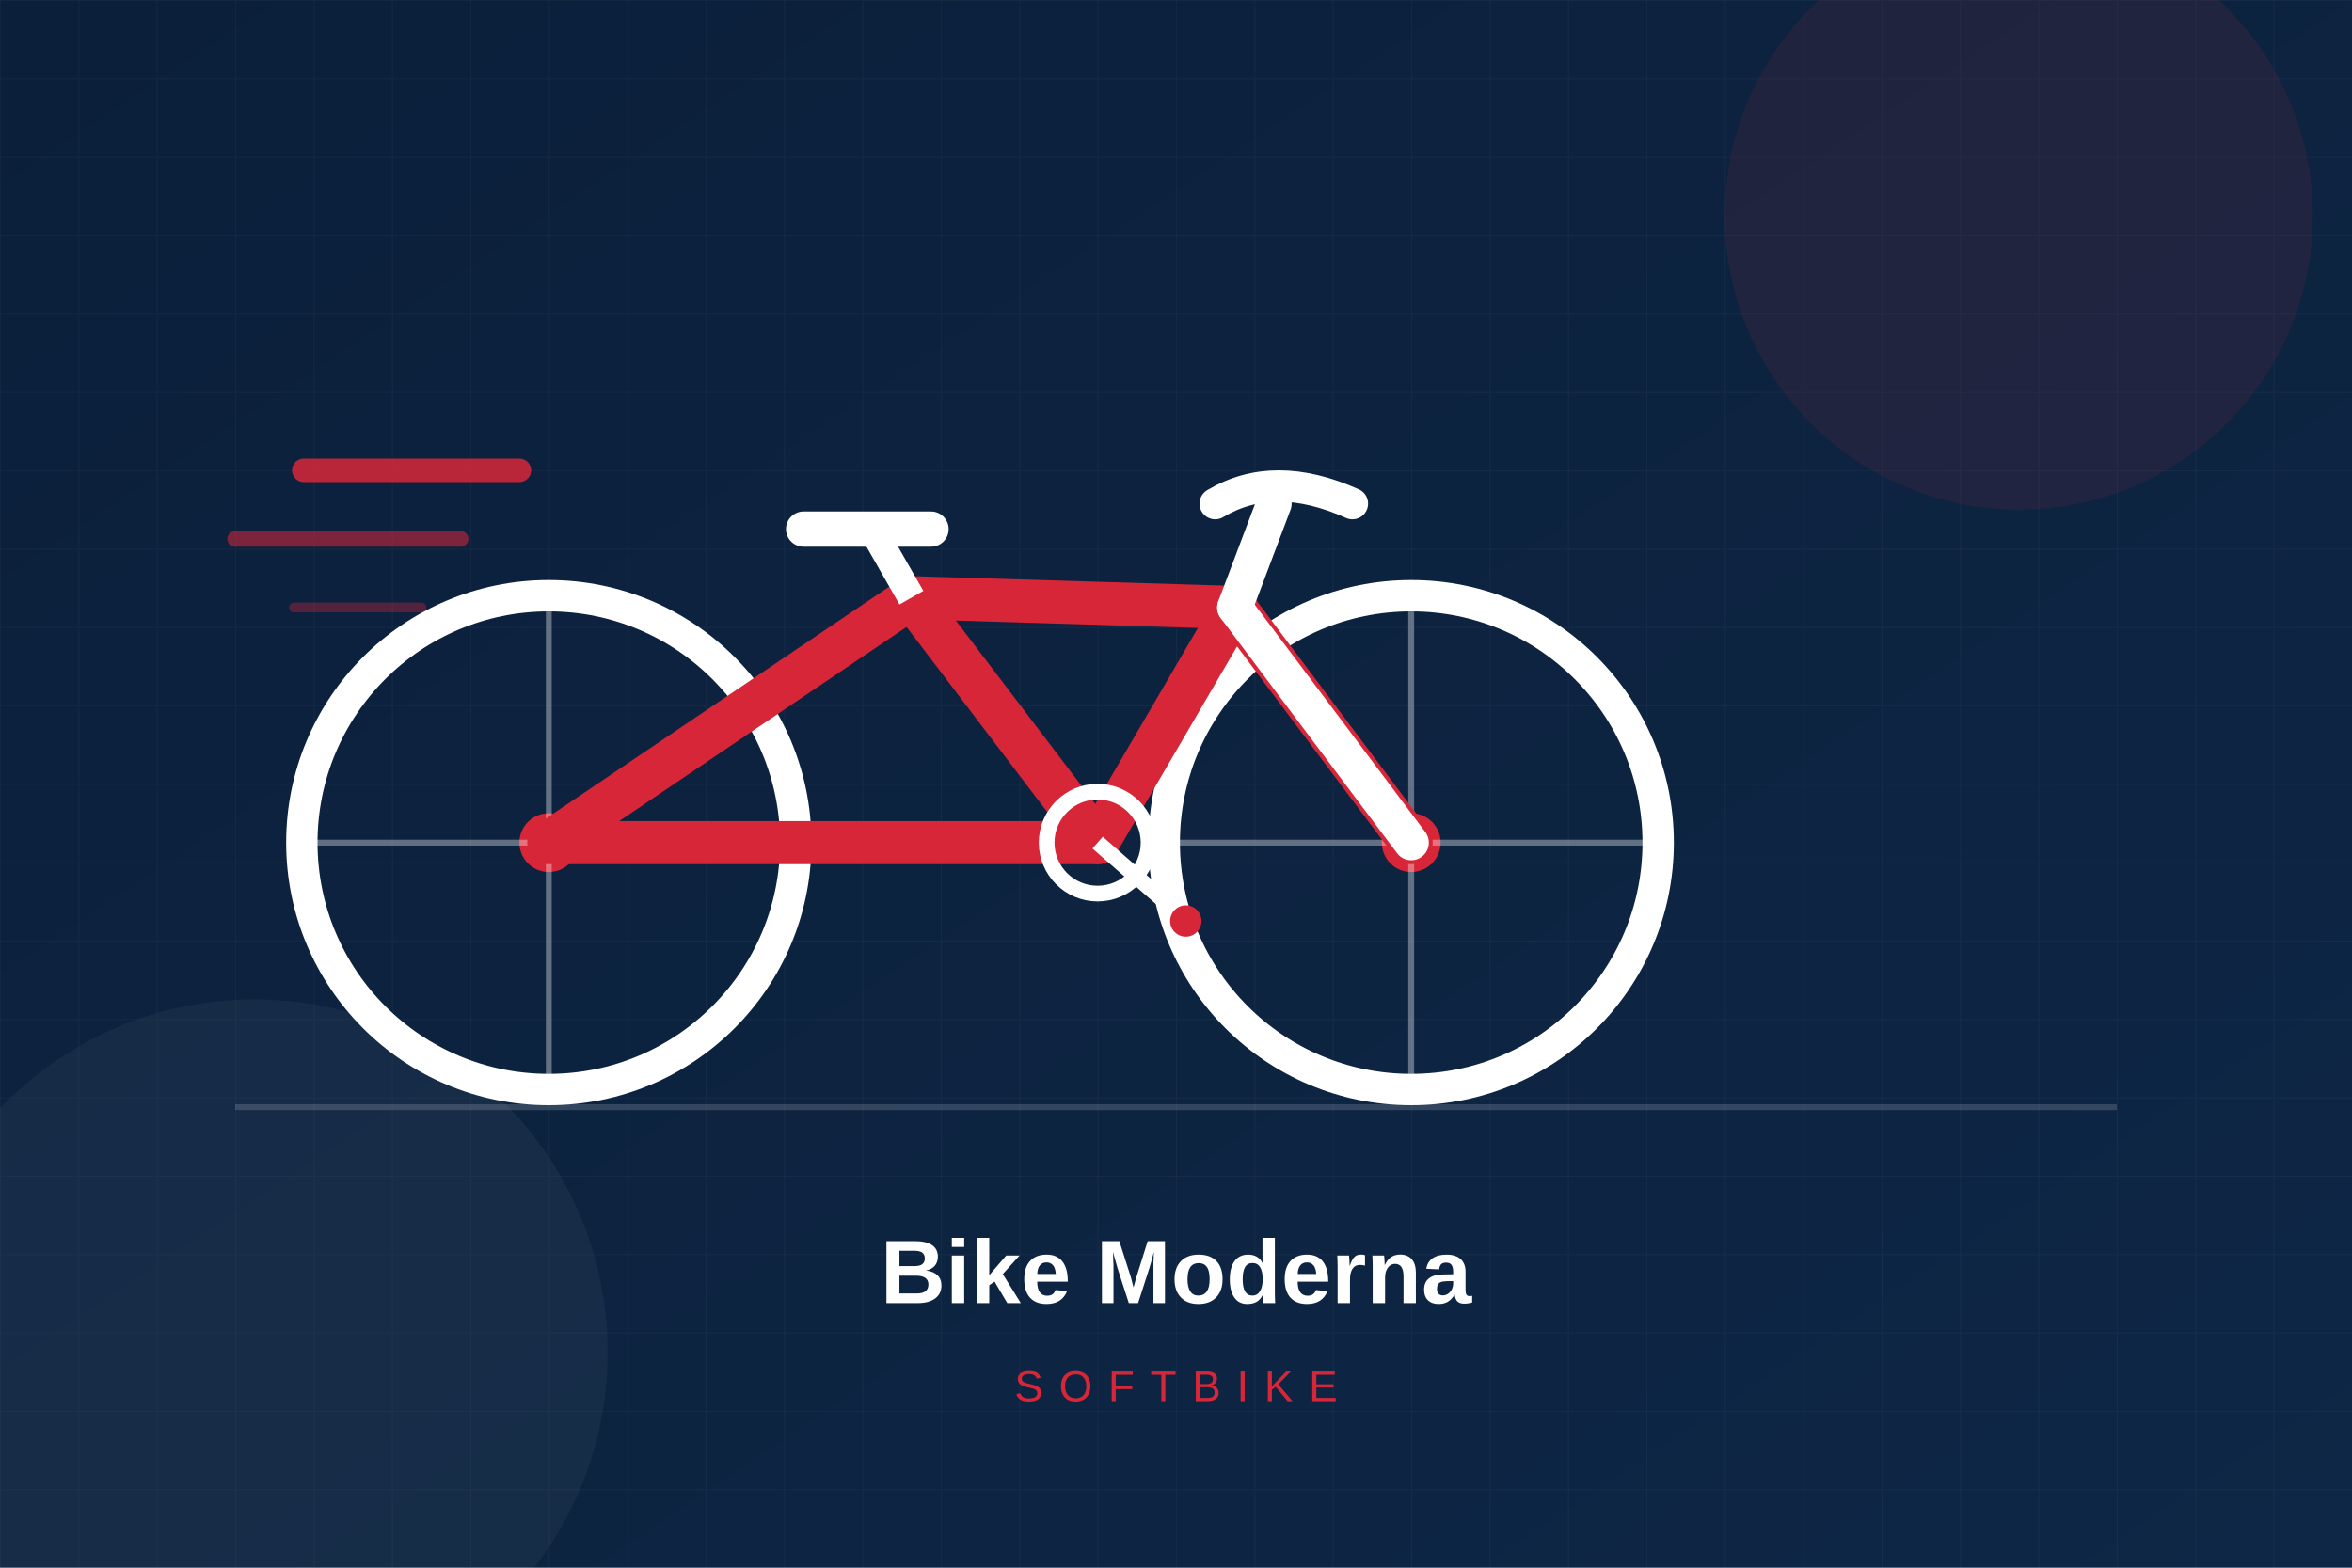
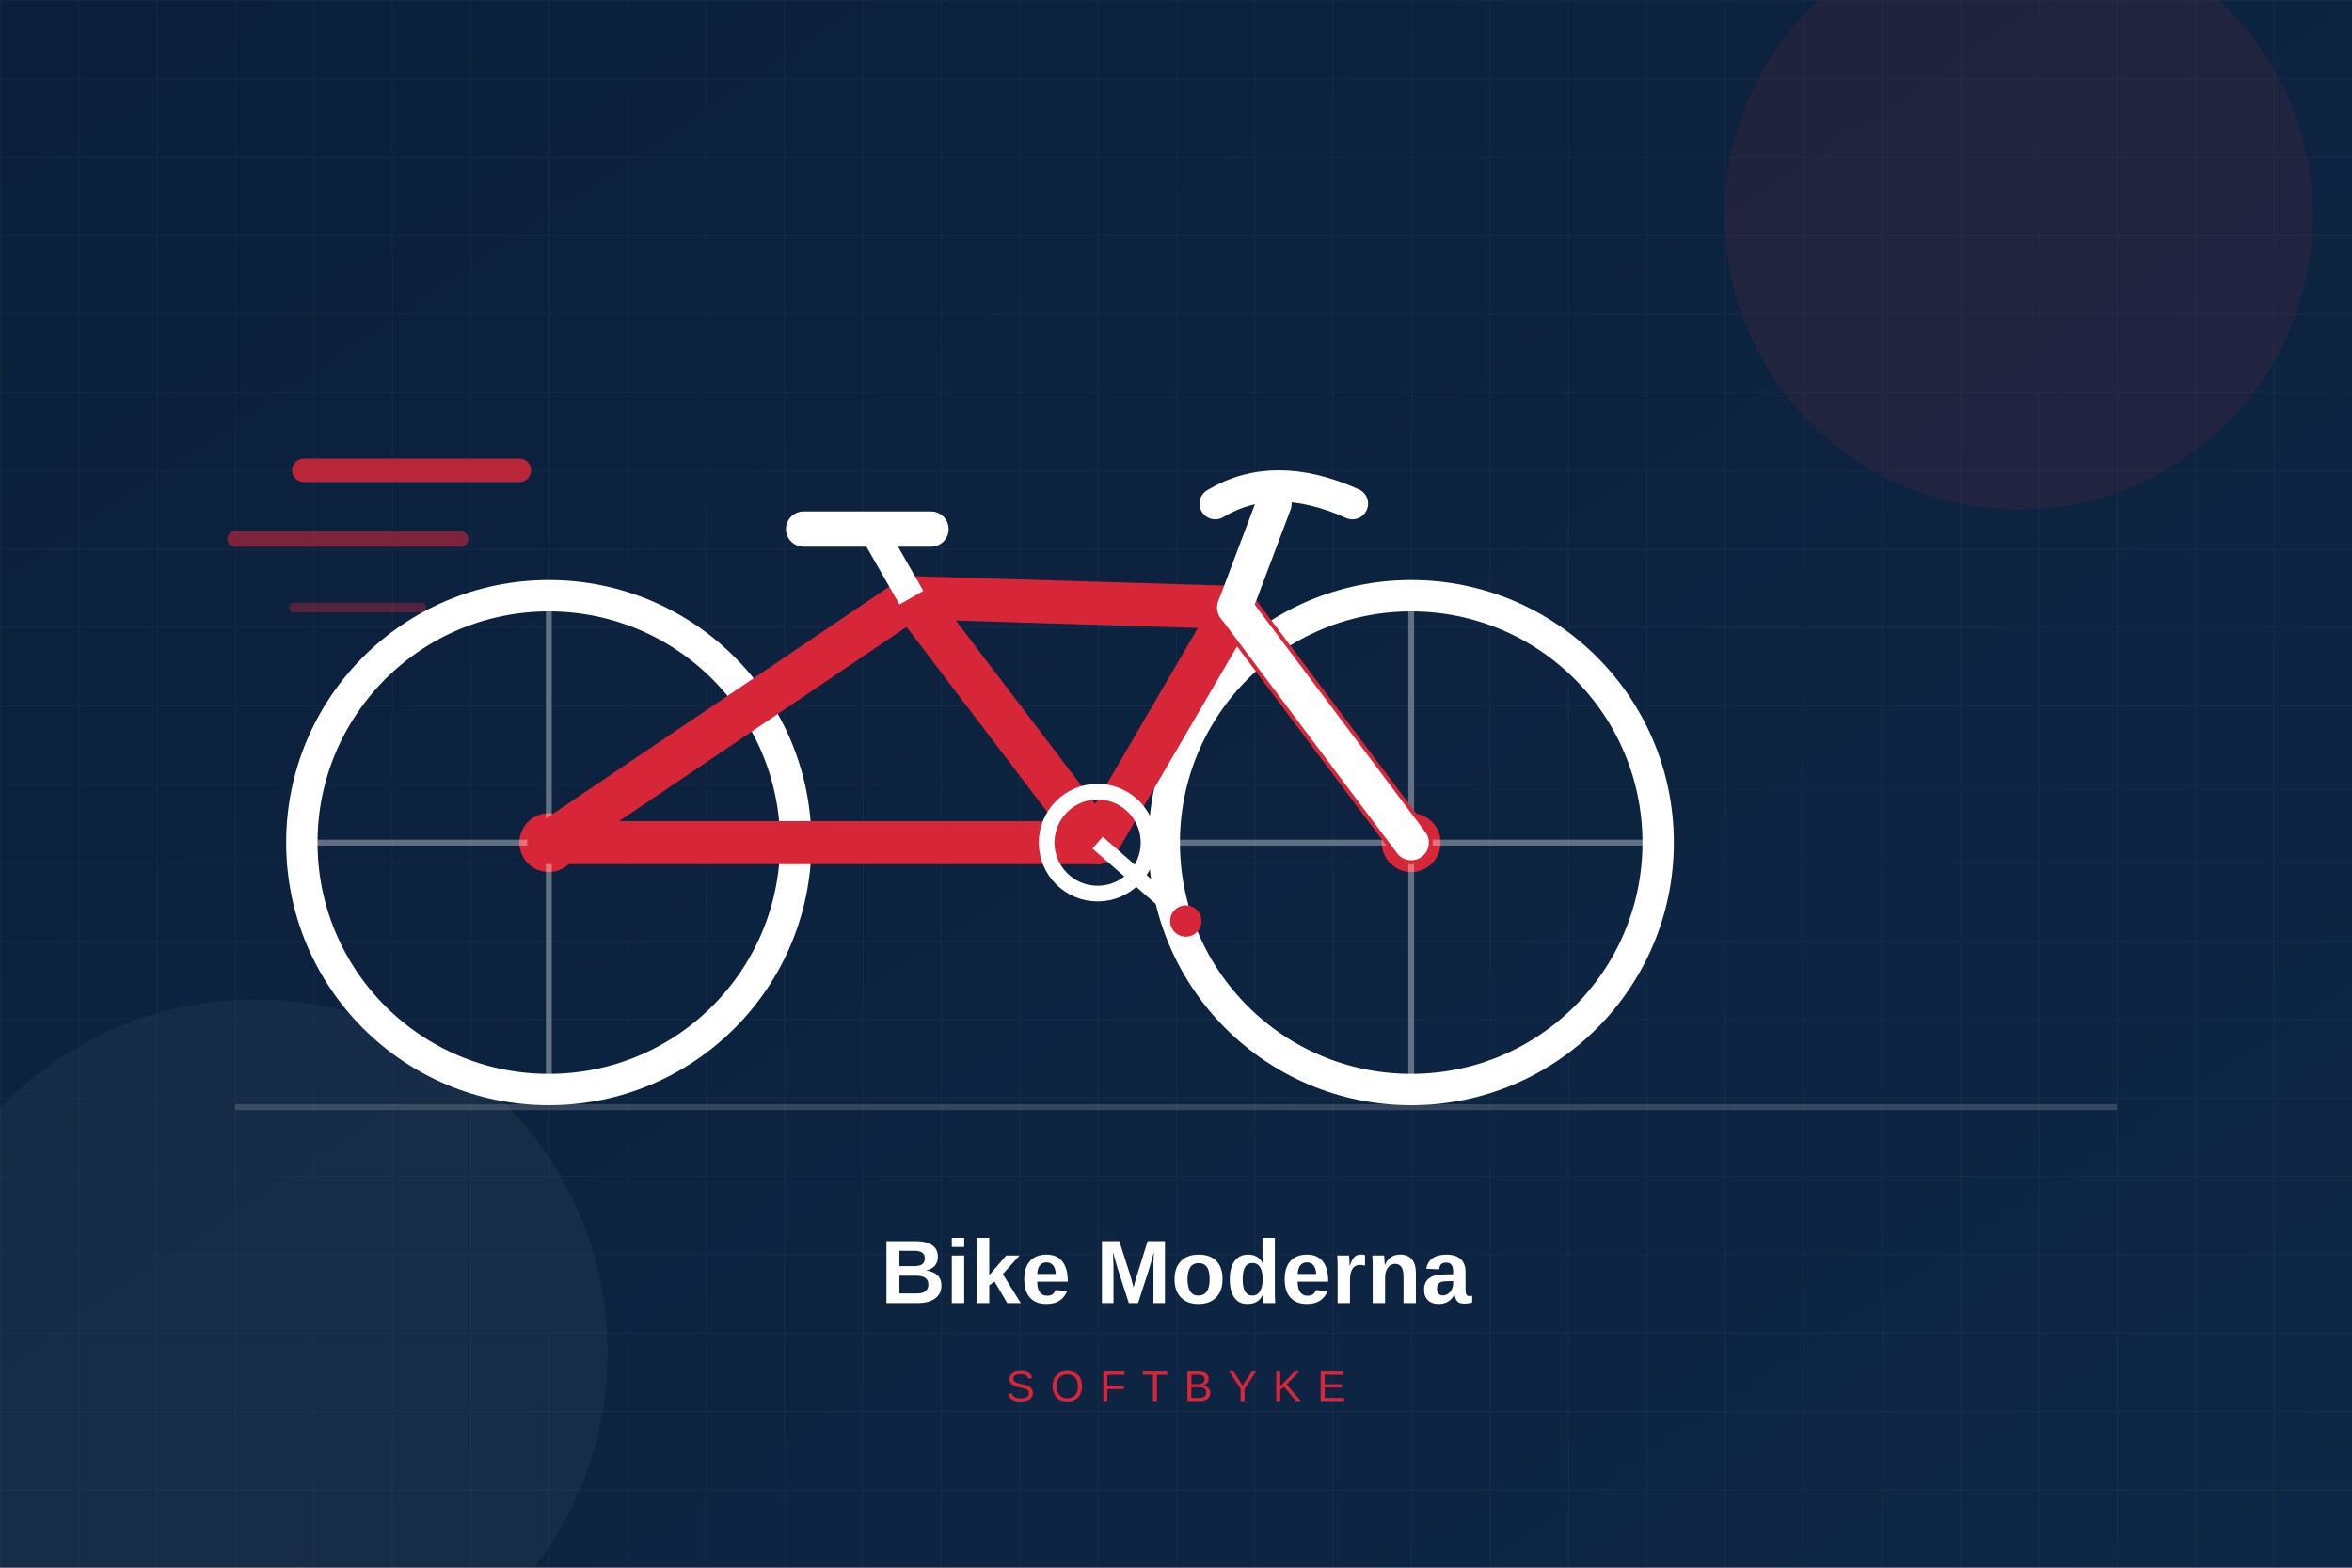
<svg xmlns="http://www.w3.org/2000/svg" width="1200" height="800" viewBox="0 0 1200 800">
  <defs>
    <linearGradient id="bg" x1="0" y1="0" x2="1" y2="1">
      <stop offset="0%" stop-color="#0B1F3A" />
      <stop offset="100%" stop-color="#0E2746" />
    </linearGradient>
    <pattern id="grid" width="40" height="40" patternUnits="userSpaceOnUse">
      <path d="M 40 0 L 0 0 0 40" fill="none" stroke="#ffffff" stroke-opacity="0.035" stroke-width="1" />
    </pattern>
  </defs>
  <rect width="1200" height="800" fill="url(#bg)" />
  <rect width="1200" height="800" fill="url(#grid)" />
  <circle cx="1030" cy="110" r="150" fill="#D72638" opacity="0.10" />
  <circle cx="130" cy="690" r="180" fill="#FFFFFF" opacity="0.04" />
  <line x1="120" y1="565" x2="1080" y2="565" stroke="#FFFFFF" stroke-opacity="0.16" stroke-width="3" />
  <circle cx="280" cy="430" r="126" fill="none" stroke="#FFFFFF" stroke-width="16" />
  <circle cx="720" cy="430" r="126" fill="none" stroke="#FFFFFF" stroke-width="16" />
  <circle cx="280" cy="430" r="15" fill="#D72638" />
  <circle cx="720" cy="430" r="15" fill="#D72638" />
  <g stroke="#FFFFFF" stroke-opacity="0.35" stroke-width="3">
    <line x1="280" y1="430" x2="406" y2="430" />
    <line x1="280" y1="430" x2="154" y2="430" />
    <line x1="280" y1="430" x2="280" y2="304" />
    <line x1="280" y1="430" x2="280" y2="556" />
    <line x1="720" y1="430" x2="846" y2="430" />
    <line x1="720" y1="430" x2="594" y2="430" />
    <line x1="720" y1="430" x2="720" y2="304" />
    <line x1="720" y1="430" x2="720" y2="556" />
  </g>
  <g fill="none" stroke="#D72638" stroke-width="22" stroke-linecap="round" stroke-linejoin="round">
    <path d="M 280 430 L 465 305 L 560 430 Z" />
    <path d="M 465 305 L 630 310 L 560 430" />
    <path d="M 630 310 L 720 430" />
  </g>
  <line x1="630" y1="310" x2="720" y2="430" stroke="#FFFFFF" stroke-width="18" stroke-linecap="round" />
  <line x1="630" y1="310" x2="650" y2="257" stroke="#FFFFFF" stroke-width="18" stroke-linecap="round" />
  <path d="M 620 257 Q 650 239 690 257" fill="none" stroke="#FFFFFF" stroke-width="16" stroke-linecap="round" />
  <line x1="465" y1="305" x2="445" y2="270" stroke="#FFFFFF" stroke-width="14" />
  <line x1="410" y1="270" x2="475" y2="270" stroke="#FFFFFF" stroke-width="18" stroke-linecap="round" />
  <circle cx="560" cy="430" r="26" fill="none" stroke="#FFFFFF" stroke-width="8" />
  <line x1="560" y1="430" x2="600" y2="465" stroke="#FFFFFF" stroke-width="8" />
  <circle cx="605" cy="470" r="8" fill="#D72638" />
  <g stroke="#D72638" stroke-linecap="round">
    <line x1="155" y1="240" x2="265" y2="240" stroke-width="12" opacity="0.85" />
    <line x1="120" y1="275" x2="235" y2="275" stroke-width="8" opacity="0.55" />
    <line x1="150" y1="310" x2="215" y2="310" stroke-width="5" opacity="0.35" />
  </g>
  <text x="600" y="665" text-anchor="middle" font-family="Arial, Helvetica, sans-serif" font-size="46" font-weight="700" fill="#FFFFFF">Bike Moderna</text>
-   <text x="600" y="715" text-anchor="middle" font-family="Arial, Helvetica, sans-serif" font-size="22" letter-spacing="8" fill="#D72638">SOFTBIKE</text>
+   <text x="600" y="715" text-anchor="middle" font-family="Arial, Helvetica, sans-serif" font-size="22" letter-spacing="8" fill="#D72638">SOFTBYKE</text>
</svg>
